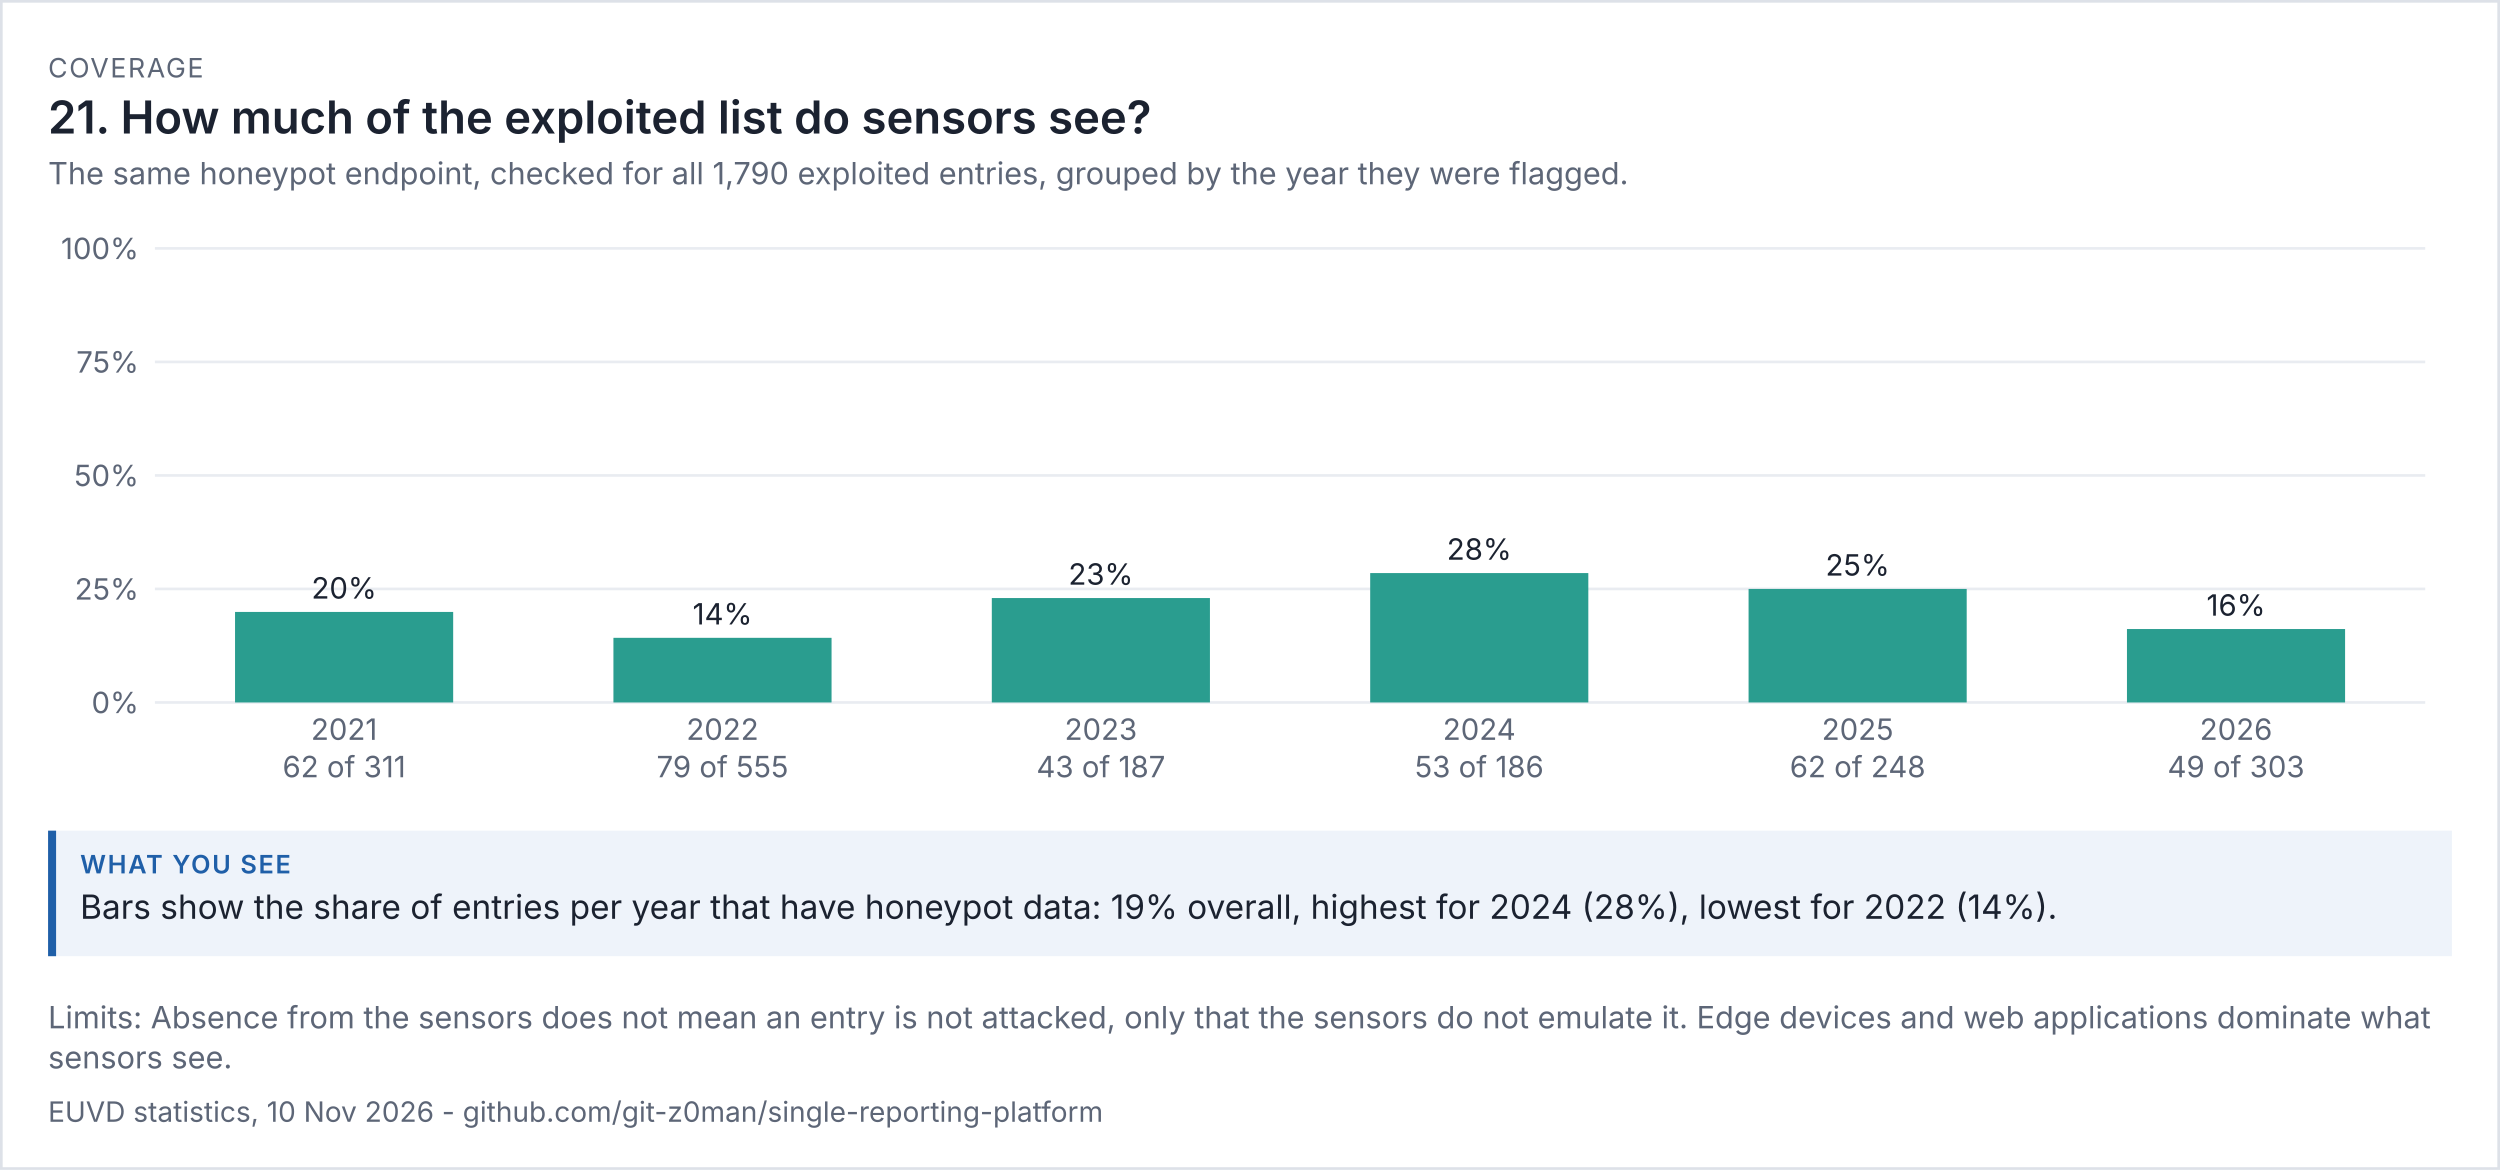
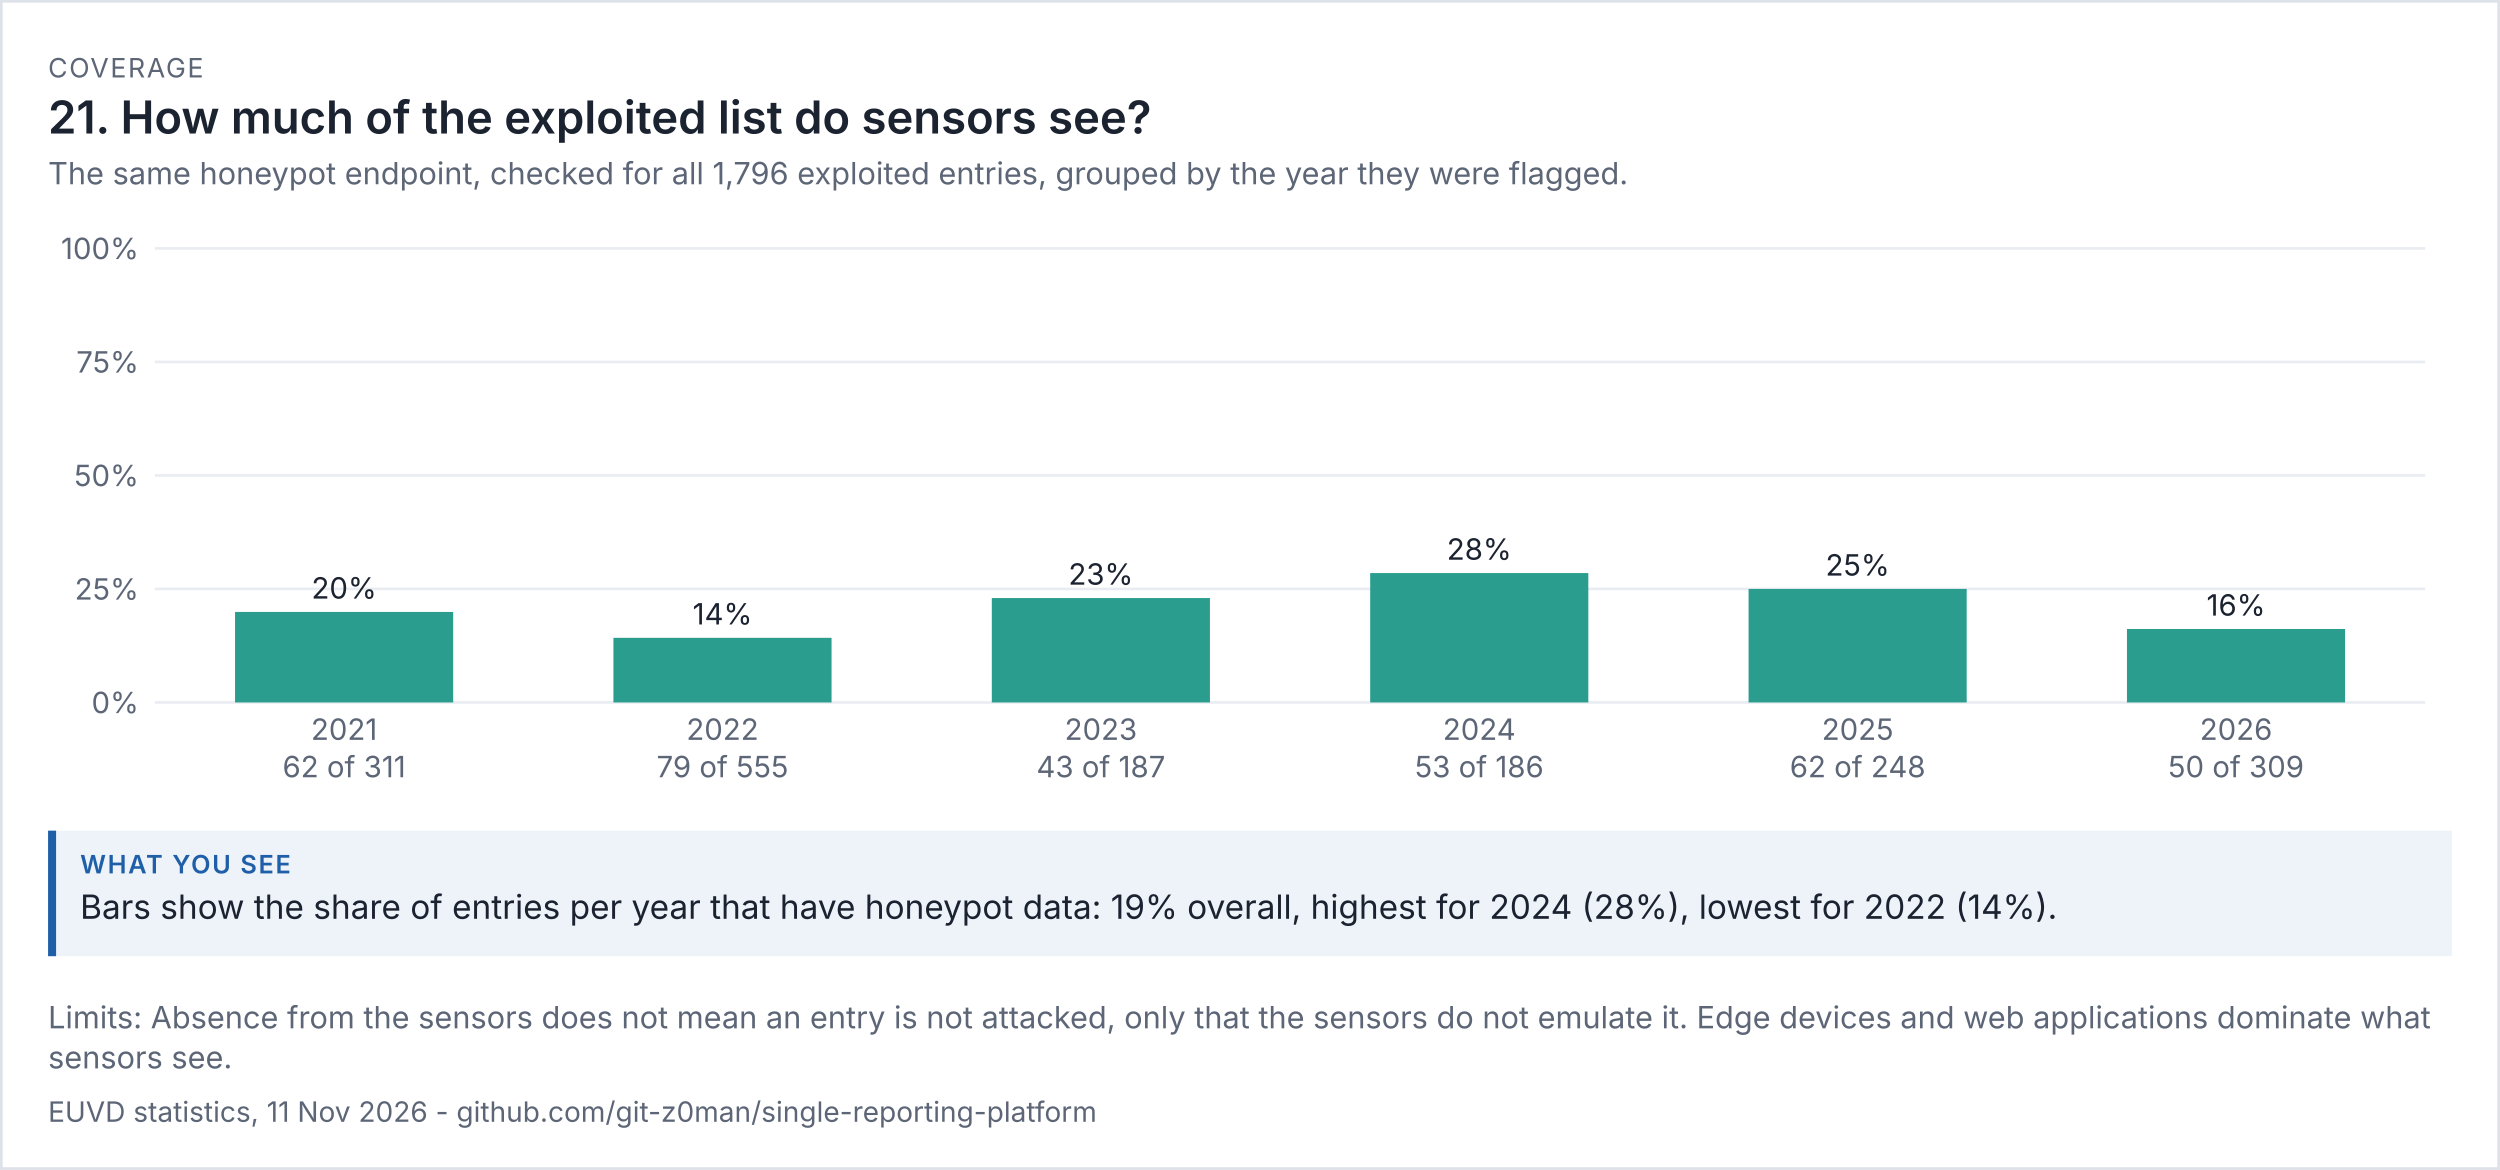
<svg xmlns="http://www.w3.org/2000/svg" viewBox="0 0 936 438" width="936" height="438" font-family="system-ui,-apple-system,'Segoe UI',sans-serif">
  <rect width="100%" height="100%" fill="#ffffff" />
  <rect x="0.5" y="0.5" width="935" height="437" fill="none" stroke="#dde1e8" />
  <text x="18" y="29" font-size="10" letter-spacing="0.6" fill="#5d6677">COVERAGE</text>
  <text x="18" y="50" font-size="17" fill="#1b2230" font-weight="600">21. How much of the exploited list do sensors see?</text>
-   <text x="18" y="69" font-size="11.5" fill="#5d6677">The same honeypot endpoint, checked for all 1,790 exploited entries, grouped by the year they were flagged.</text>
+   <text x="18" y="69" font-size="11.5" fill="#5d6677">The same honeypot endpoint, checked for all 1,796 exploited entries, grouped by the year they were flagged.</text>
  <g transform="translate(18,79) scale(1)" font-size="11">
    <svg viewBox="0 0 900 220" role="img" width="900" height="220">
      <g>
        <line x1="40" x2="890" y1="184" y2="184" stroke="rgb(233, 236, 241)" />
        <text x="34" y="188" text-anchor="end" fill="rgb(93, 102, 119)">0%</text>
        <line x1="40" x2="890" y1="141.5" y2="141.5" stroke="rgb(233, 236, 241)" />
        <text x="34" y="145.5" text-anchor="end" fill="rgb(93, 102, 119)">25%</text>
        <line x1="40" x2="890" y1="99" y2="99" stroke="rgb(233, 236, 241)" />
        <text x="34" y="103" text-anchor="end" fill="rgb(93, 102, 119)">50%</text>
        <line x1="40" x2="890" y1="56.5" y2="56.5" stroke="rgb(233, 236, 241)" />
        <text x="34" y="60.5" text-anchor="end" fill="rgb(93, 102, 119)">75%</text>
        <line x1="40" x2="890" y1="14" y2="14" stroke="rgb(233, 236, 241)" />
        <text x="34" y="18" text-anchor="end" fill="rgb(93, 102, 119)">100%</text>
        <rect x="70" y="150.109" width="81.667" height="33.891" fill="rgb(42, 157, 143)" />
        <text x="110.833" y="145.109" text-anchor="middle" class="t" fill="rgb(27, 34, 48)">20%</text>
        <text x="110.833" y="198" text-anchor="middle" fill="rgb(93, 102, 119)">2021</text>
        <text x="110.833" y="212" text-anchor="middle" fill="rgb(93, 102, 119)">62 of 311</text>
        <rect x="211.667" y="159.802" width="81.667" height="24.198" fill="rgb(42, 157, 143)" />
        <text x="252.5" y="154.802" text-anchor="middle" class="t" fill="rgb(27, 34, 48)">14%</text>
        <text x="252.5" y="198" text-anchor="middle" fill="rgb(93, 102, 119)">2022</text>
        <text x="252.5" y="212" text-anchor="middle" fill="rgb(93, 102, 119)">79 of 555</text>
        <rect x="353.333" y="144.909" width="81.667" height="39.091" fill="rgb(42, 157, 143)" />
        <text x="394.167" y="139.909" text-anchor="middle" class="t" fill="rgb(27, 34, 48)">23%</text>
        <text x="394.167" y="198" text-anchor="middle" fill="rgb(93, 102, 119)">2023</text>
        <text x="394.167" y="212" text-anchor="middle" fill="rgb(93, 102, 119)">43 of 187</text>
        <rect x="495" y="135.559" width="81.667" height="48.441" fill="rgb(42, 157, 143)" />
        <text x="535.833" y="130.559" text-anchor="middle" class="t" fill="rgb(27, 34, 48)">28%</text>
        <text x="535.833" y="198" text-anchor="middle" fill="rgb(93, 102, 119)">2024</text>
        <text x="535.833" y="212" text-anchor="middle" fill="rgb(93, 102, 119)">53 of 186</text>
        <rect x="636.667" y="141.5" width="81.667" height="42.5" fill="rgb(42, 157, 143)" />
        <text x="677.5" y="136.5" text-anchor="middle" class="t" fill="rgb(27, 34, 48)">25%</text>
        <text x="677.5" y="198" text-anchor="middle" fill="rgb(93, 102, 119)">2025</text>
        <text x="677.5" y="212" text-anchor="middle" fill="rgb(93, 102, 119)">62 of 248</text>
-         <rect x="778.333" y="156.508" width="81.667" height="27.492" fill="rgb(42, 157, 143)" />
-         <text x="819.167" y="151.508" text-anchor="middle" class="t" fill="rgb(27, 34, 48)">16%</text>
+         <rect x="778.333" y="156.492" width="81.667" height="27.508" fill="rgb(42, 157, 143)" />
+         <text x="819.167" y="151.492" text-anchor="middle" class="t" fill="rgb(27, 34, 48)">16%</text>
        <text x="819.167" y="198" text-anchor="middle" fill="rgb(93, 102, 119)">2026</text>
-         <text x="819.167" y="212" text-anchor="middle" fill="rgb(93, 102, 119)">49 of 303</text>
+         <text x="819.167" y="212" text-anchor="middle" fill="rgb(93, 102, 119)">50 of 309</text>
      </g>
    </svg>
  </g>
  <rect x="18" y="311" width="900" height="47" fill="#eef3fa" />
  <rect x="18" y="311" width="3" height="47" fill="#1f5fa8" />
  <text x="30" y="327" font-size="9.5" letter-spacing="0.6" font-weight="600" fill="#1f5fa8">WHAT YOU SEE</text>
  <text x="30" y="344" font-size="12.5" fill="#1b2230">Bars show the share of entries per year that have honeypot data: 19% overall, highest for 2024 (28%), lowest for 2022 (14%).</text>
  <text x="18" y="385" font-size="11.5" fill="#5d6677">Limits: Absence from the sensors does not mean an entry is not attacked, only that the sensors do not emulate it. Edge devices and web applications dominate what</text>
  <text x="18" y="400" font-size="11.5" fill="#5d6677">sensors see.</text>
-   <text x="18" y="420" font-size="10.5" fill="#5d6677">EUVD statistics, 10 Nov 2026 - github.com/git-z0man/single-reporting-platform</text>
+   <text x="18" y="420" font-size="10.5" fill="#5d6677">EUVD statistics, 11 Nov 2026 - github.com/git-z0man/single-reporting-platform</text>
</svg>
